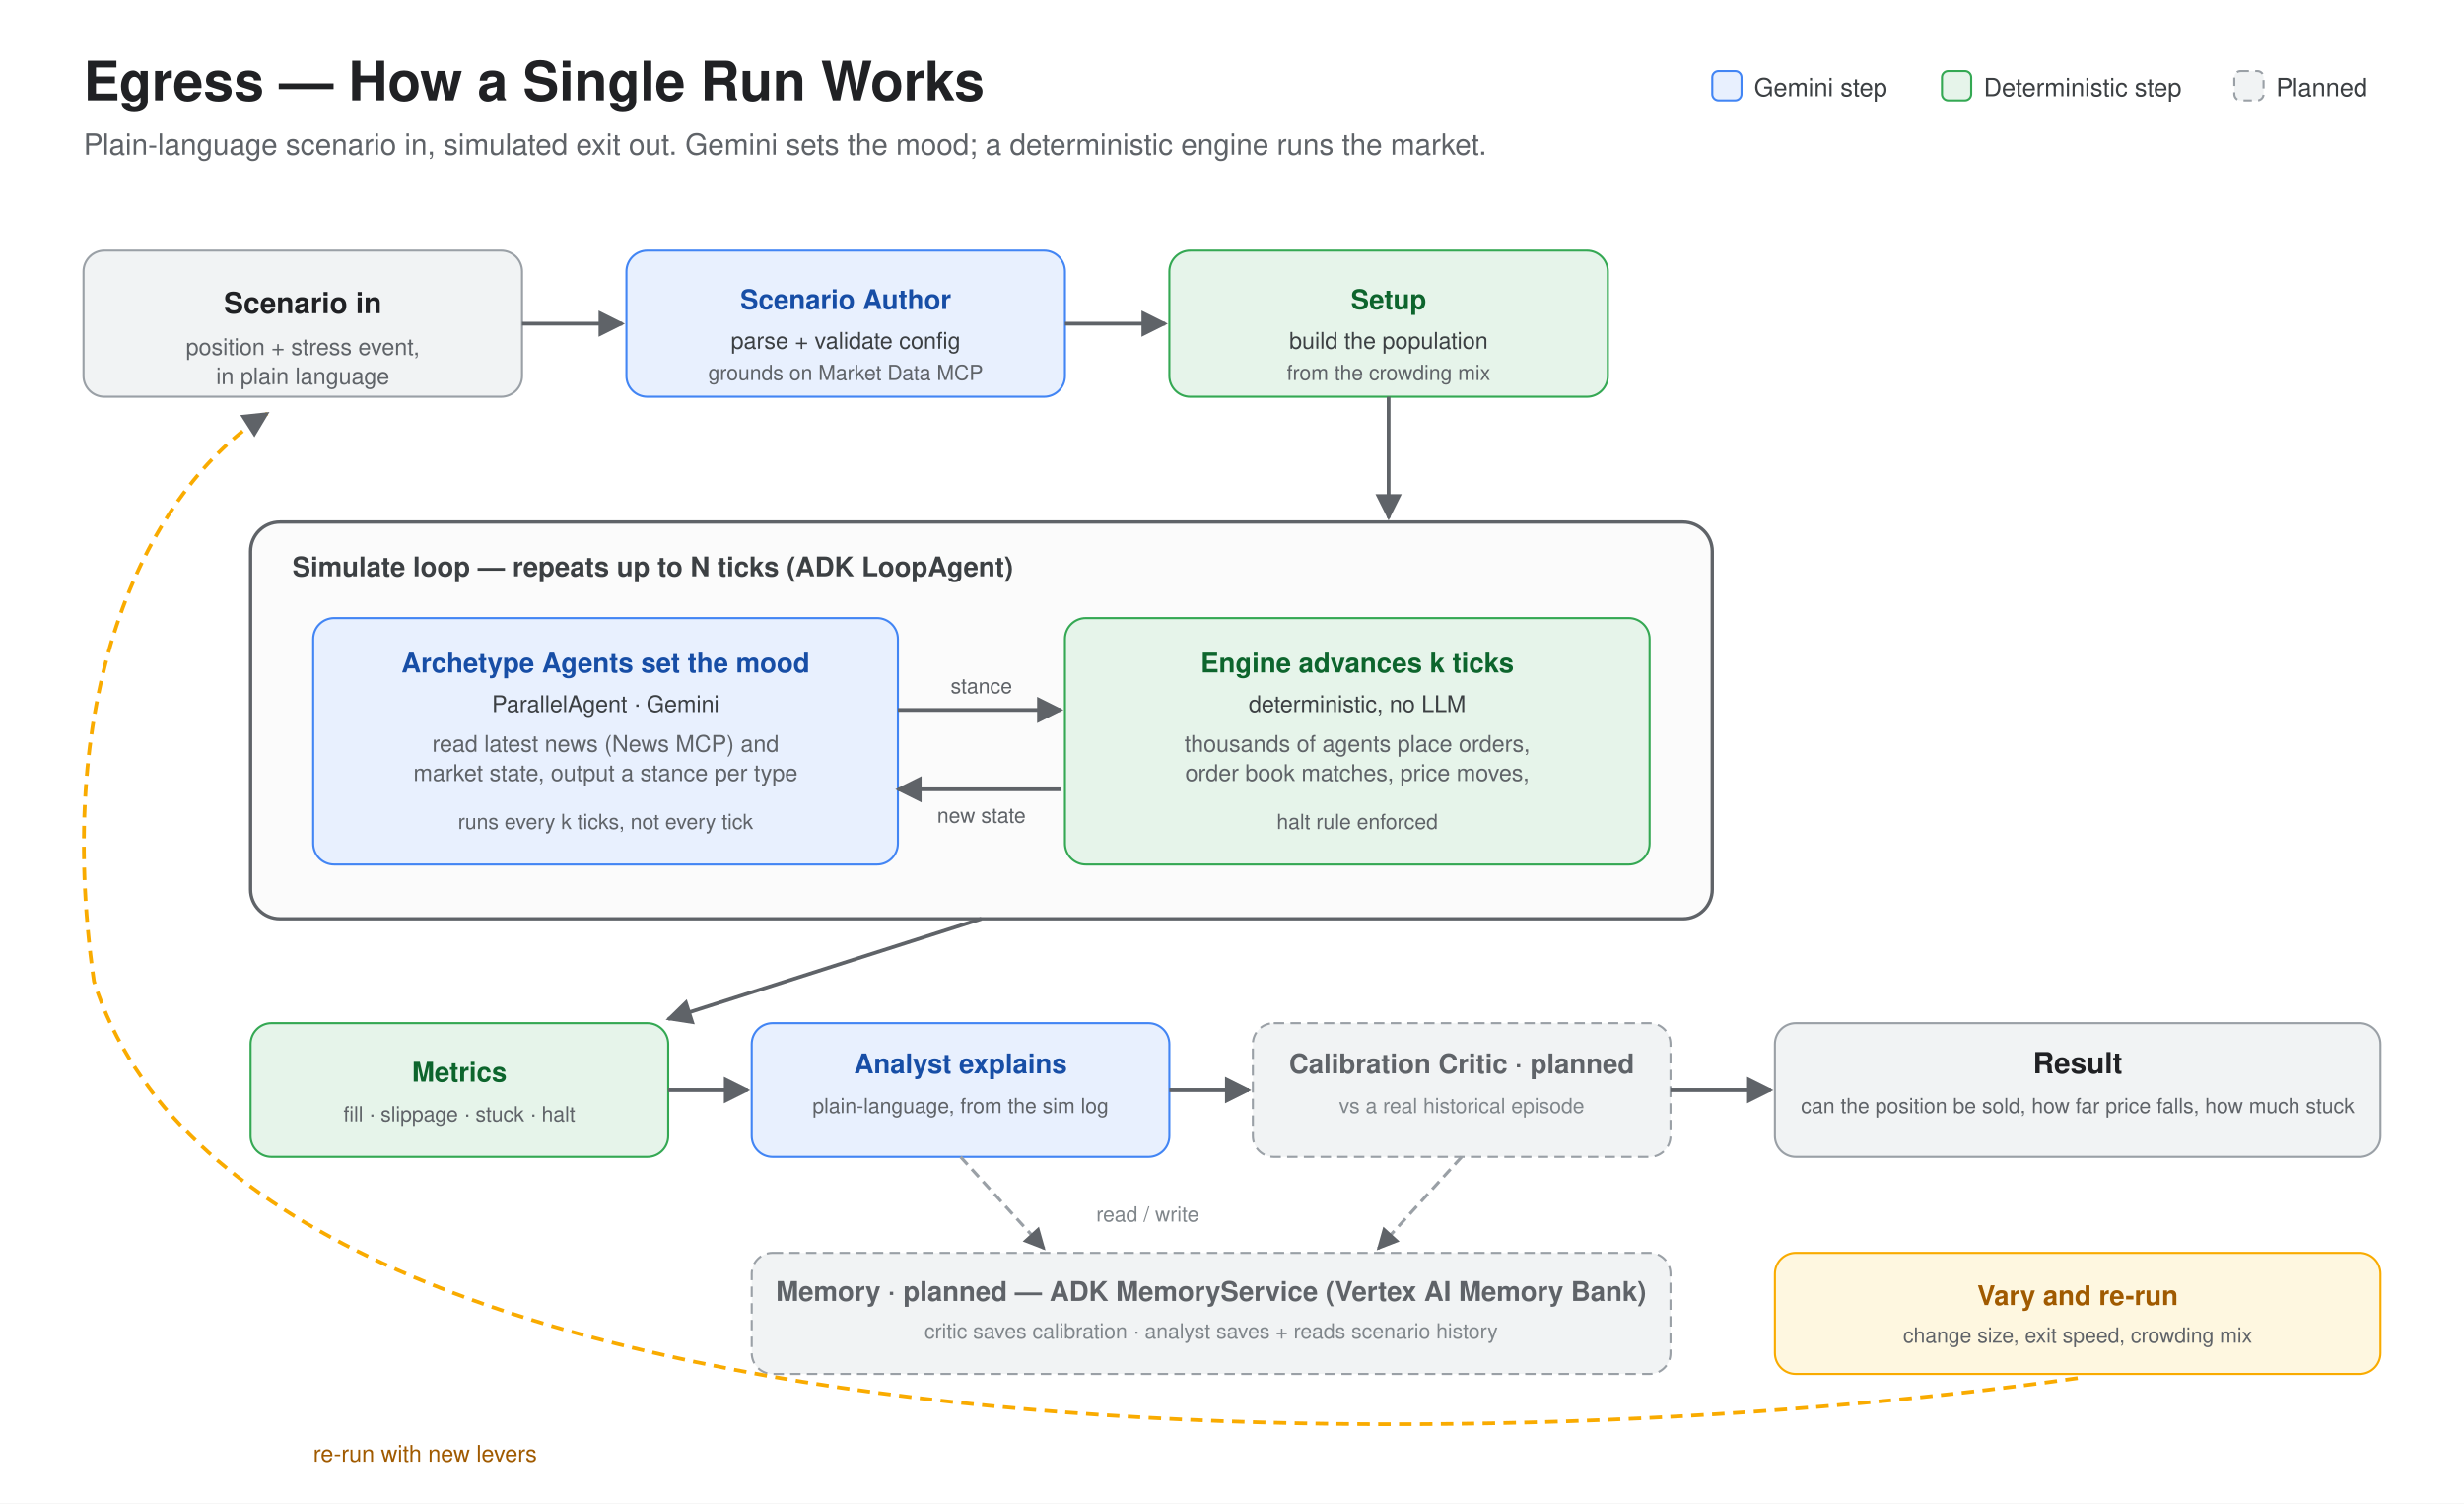
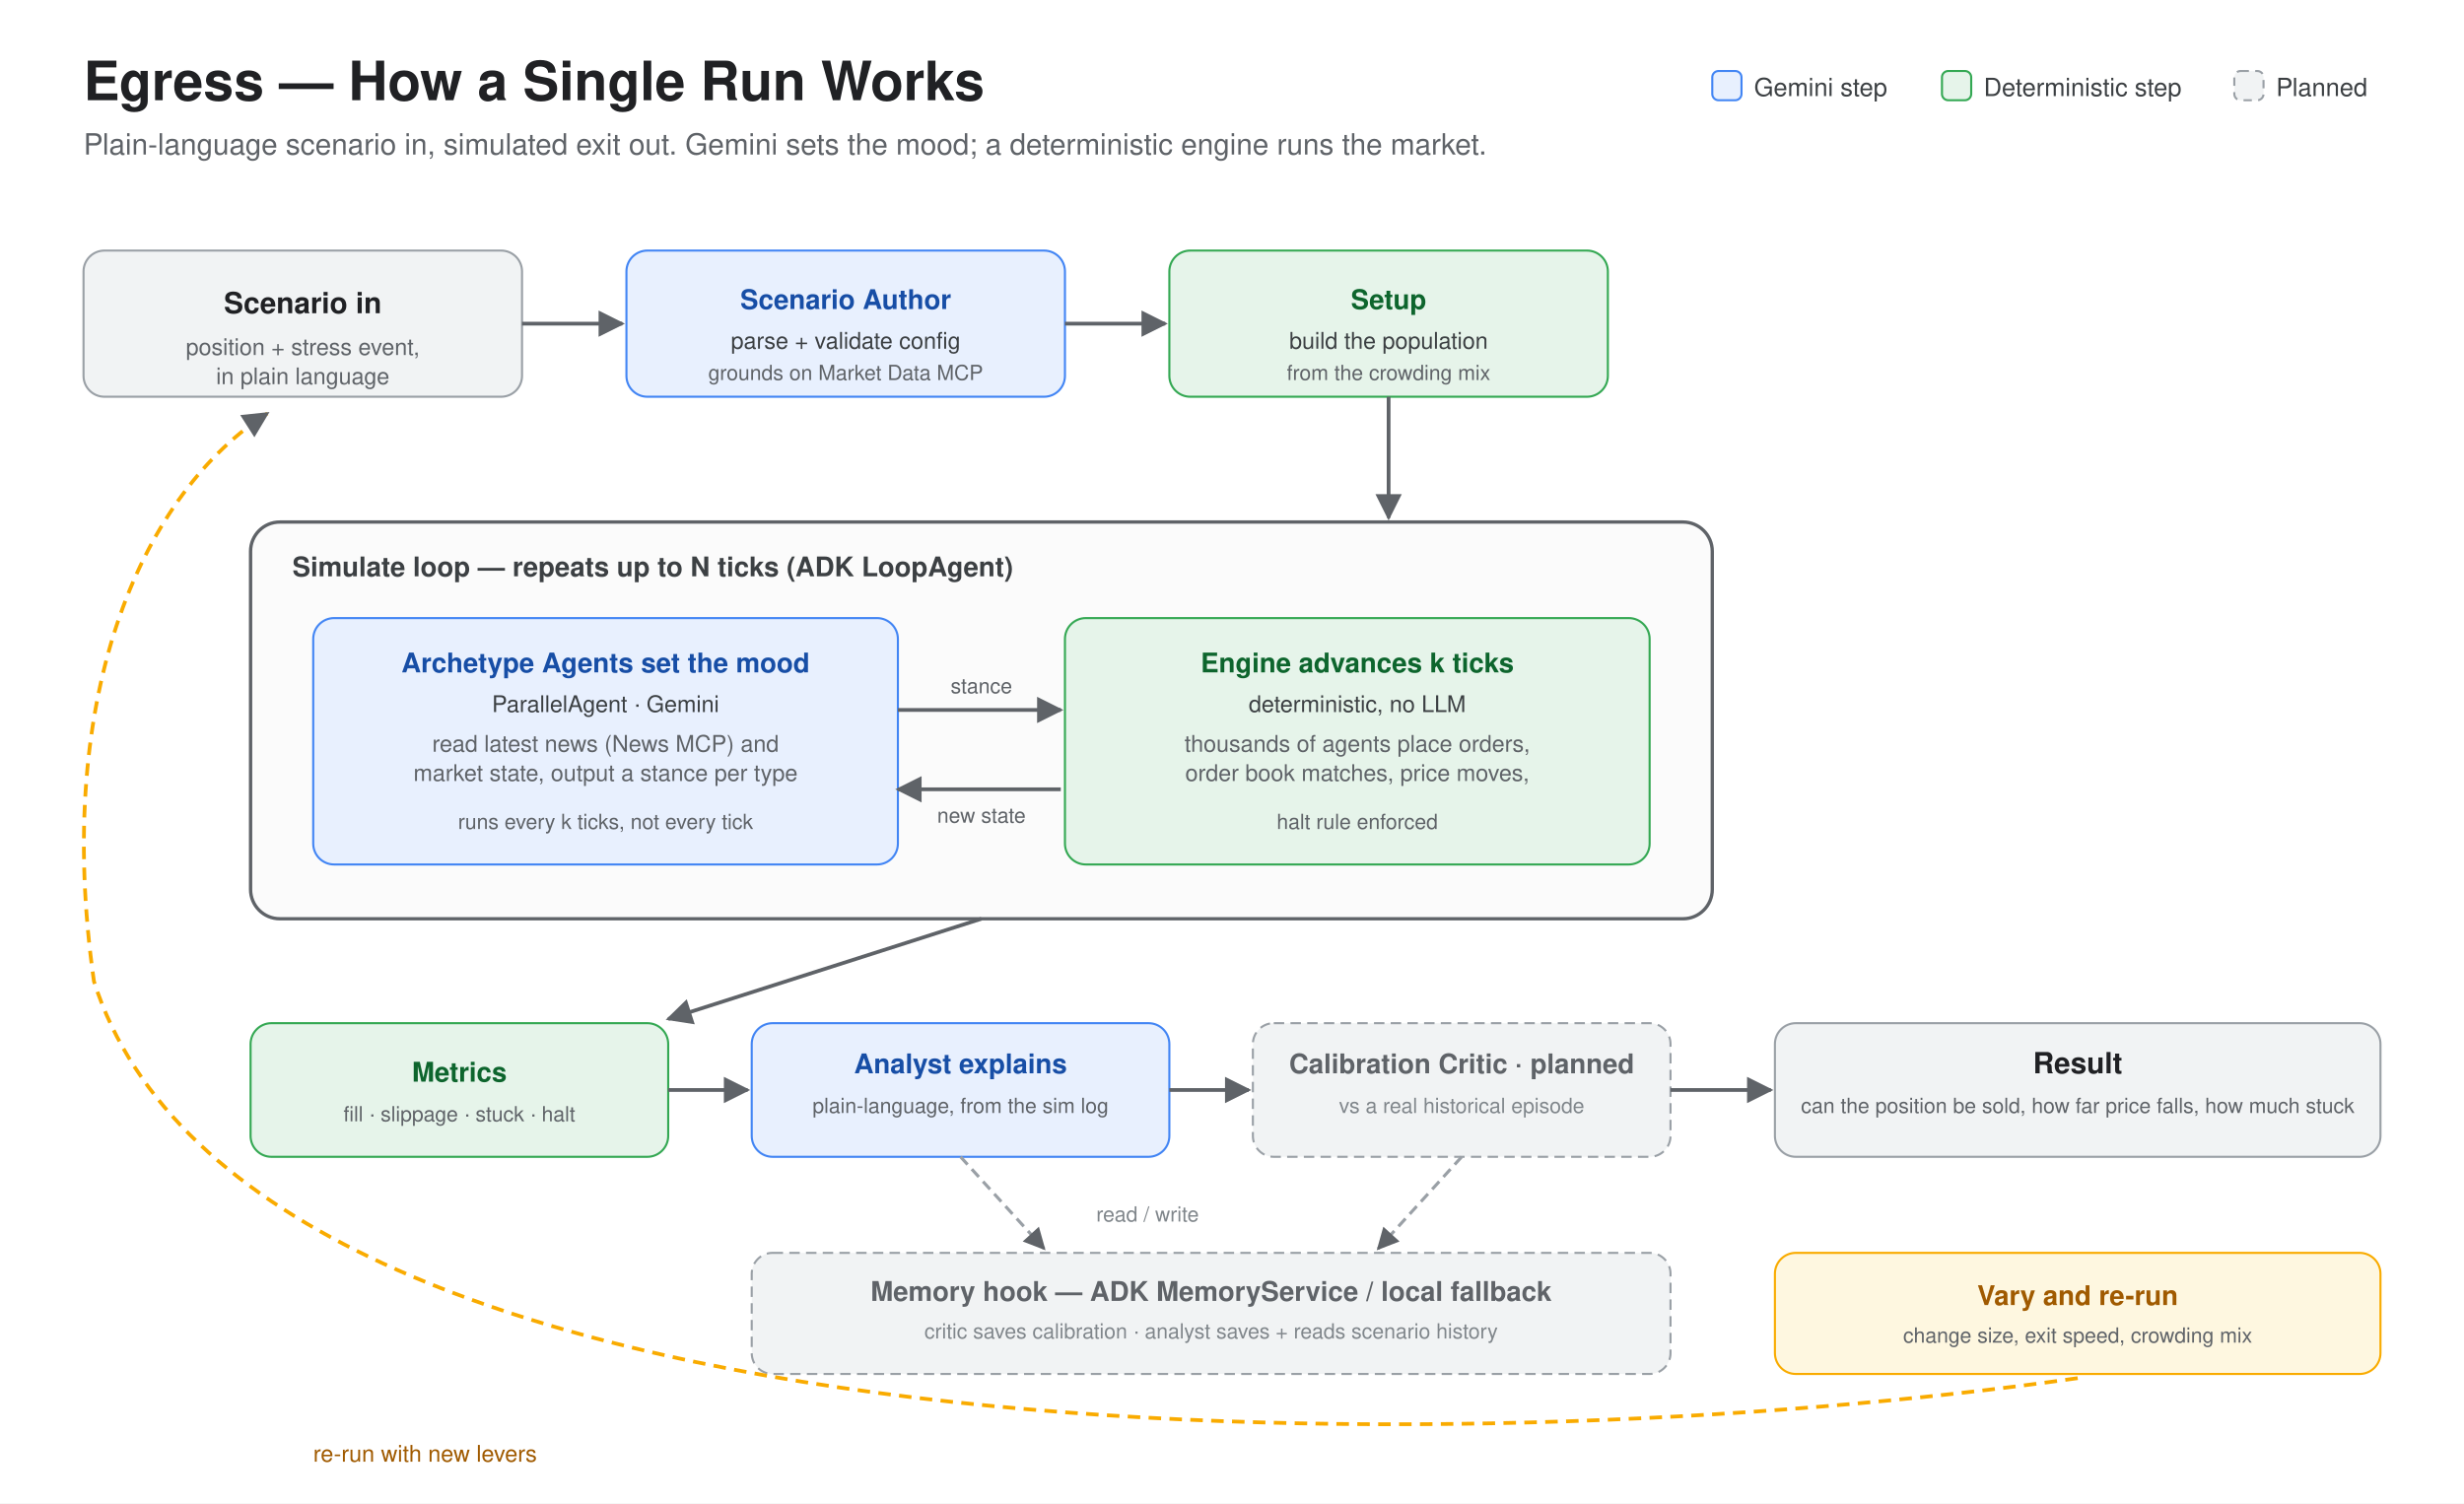
<svg xmlns="http://www.w3.org/2000/svg" viewBox="0 0 1180 720" font-family="Helvetica, Arial, sans-serif">
  <defs>
    <marker id="arrow2" viewBox="0 0 10 10" refX="9" refY="5" markerWidth="7" markerHeight="7" orient="auto-start-reverse">
      <path d="M 0 0 L 10 5 L 0 10 z" fill="#5f6368" />
    </marker>
  </defs>
  <rect x="0" y="0" width="1180" height="720" fill="#ffffff" />
  <text x="40" y="48" font-size="26" font-weight="700" fill="#202124">Egress — How a Single Run Works</text>
  <text x="40" y="74" font-size="14" fill="#5f6368">Plain-language scenario in, simulated exit out. Gemini sets the mood; a deterministic engine runs the market.</text>
  <g font-size="12" fill="#3c4043">
    <rect x="820" y="34" width="14" height="14" rx="3" fill="#E8F0FE" stroke="#4285F4" />
    <text x="840" y="46">Gemini step</text>
    <rect x="930" y="34" width="14" height="14" rx="3" fill="#E6F4EA" stroke="#34A853" />
    <text x="950" y="46">Deterministic step</text>
    <rect x="1070" y="34" width="14" height="14" rx="3" fill="#F1F3F4" stroke="#9aa0a6" stroke-dasharray="4 3" />
    <text x="1090" y="46">Planned</text>
  </g>
  <rect x="40" y="120" width="210" height="70" rx="10" fill="#F1F3F4" stroke="#9aa0a6" />
  <text x="145" y="150" font-size="14" font-weight="600" text-anchor="middle" fill="#202124">Scenario in</text>
  <text x="145" y="170" font-size="11" text-anchor="middle" fill="#5f6368">position + stress event,</text>
  <text x="145" y="184" font-size="11" text-anchor="middle" fill="#5f6368">in plain language</text>
  <rect x="300" y="120" width="210" height="70" rx="10" fill="#E8F0FE" stroke="#4285F4" />
  <text x="405" y="148" font-size="13" font-weight="600" text-anchor="middle" fill="#174ea6">Scenario Author</text>
  <text x="405" y="167" font-size="11" text-anchor="middle" fill="#3c4043">parse + validate config</text>
  <text x="405" y="182" font-size="10" text-anchor="middle" fill="#5f6368">grounds on Market Data MCP</text>
  <rect x="560" y="120" width="210" height="70" rx="10" fill="#E6F4EA" stroke="#34A853" />
  <text x="665" y="148" font-size="13" font-weight="600" text-anchor="middle" fill="#0d652d">Setup</text>
  <text x="665" y="167" font-size="11" text-anchor="middle" fill="#3c4043">build the population</text>
  <text x="665" y="182" font-size="10" text-anchor="middle" fill="#5f6368">from the crowding mix</text>
  <rect x="120" y="250" width="700" height="190" rx="14" fill="#FBFBFB" stroke="#5f6368" stroke-width="1.6" />
  <text x="140" y="276" font-size="13" font-weight="700" fill="#3c4043">Simulate loop — repeats up to N ticks (ADK LoopAgent)</text>
  <rect x="150" y="296" width="280" height="118" rx="10" fill="#E8F0FE" stroke="#4285F4" />
  <text x="290" y="322" font-size="13" font-weight="600" text-anchor="middle" fill="#174ea6">Archetype Agents set the mood</text>
  <text x="290" y="341" font-size="11" text-anchor="middle" fill="#3c4043">ParallelAgent · Gemini</text>
  <text x="290" y="360" font-size="11" text-anchor="middle" fill="#5f6368">read latest news (News MCP) and</text>
  <text x="290" y="374" font-size="11" text-anchor="middle" fill="#5f6368">market state, output a stance per type</text>
  <text x="290" y="397" font-size="10" text-anchor="middle" fill="#5f6368">runs every k ticks, not every tick</text>
  <rect x="510" y="296" width="280" height="118" rx="10" fill="#E6F4EA" stroke="#34A853" />
  <text x="650" y="322" font-size="13" font-weight="600" text-anchor="middle" fill="#0d652d">Engine advances k ticks</text>
  <text x="650" y="341" font-size="11" text-anchor="middle" fill="#3c4043">deterministic, no LLM</text>
  <text x="650" y="360" font-size="11" text-anchor="middle" fill="#5f6368">thousands of agents place orders,</text>
  <text x="650" y="374" font-size="11" text-anchor="middle" fill="#5f6368">order book matches, price moves,</text>
  <text x="650" y="397" font-size="10" text-anchor="middle" fill="#5f6368">halt rule enforced</text>
  <g stroke="#5f6368" stroke-width="1.8" fill="none">
    <line x1="430" y1="340" x2="508" y2="340" marker-end="url(#arrow2)" />
    <line x1="508" y1="378" x2="430" y2="378" marker-end="url(#arrow2)" />
  </g>
  <text x="470" y="332" font-size="10" text-anchor="middle" fill="#5f6368">stance</text>
  <text x="470" y="394" font-size="10" text-anchor="middle" fill="#5f6368">new state</text>
  <rect x="120" y="490" width="200" height="64" rx="10" fill="#E6F4EA" stroke="#34A853" />
  <text x="220" y="518" font-size="13" font-weight="600" text-anchor="middle" fill="#0d652d">Metrics</text>
  <text x="220" y="537" font-size="10" text-anchor="middle" fill="#5f6368">fill · slippage · stuck · halt</text>
  <rect x="360" y="490" width="200" height="64" rx="10" fill="#E8F0FE" stroke="#4285F4" />
  <text x="460" y="514" font-size="13" font-weight="600" text-anchor="middle" fill="#174ea6">Analyst explains</text>
  <text x="460" y="533" font-size="10" text-anchor="middle" fill="#5f6368">plain-language, from the sim log</text>
  <rect x="600" y="490" width="200" height="64" rx="10" fill="#F1F3F4" stroke="#9aa0a6" stroke-dasharray="5 3" />
  <text x="700" y="514" font-size="13" font-weight="600" text-anchor="middle" fill="#5f6368">Calibration Critic · planned</text>
  <text x="700" y="533" font-size="10" text-anchor="middle" fill="#80868b">vs a real historical episode</text>
  <rect x="850" y="490" width="290" height="64" rx="10" fill="#F1F3F4" stroke="#9aa0a6" />
  <text x="995" y="514" font-size="14" font-weight="600" text-anchor="middle" fill="#202124">Result</text>
  <text x="995" y="533" font-size="10" text-anchor="middle" fill="#5f6368">can the position be sold, how far price falls, how much stuck</text>
  <rect x="850" y="600" width="290" height="58" rx="10" fill="#FEF7E0" stroke="#F9AB00" />
  <text x="995" y="625" font-size="13" font-weight="600" text-anchor="middle" fill="#a05a00">Vary and re-run</text>
  <text x="995" y="643" font-size="10" text-anchor="middle" fill="#5f6368">change size, exit speed, crowding mix</text>
  <rect x="360" y="600" width="440" height="58" rx="10" fill="#F1F3F4" stroke="#9aa0a6" stroke-dasharray="5 3" />
-   <text x="580" y="623" font-size="13" font-weight="600" text-anchor="middle" fill="#5f6368">Memory · planned — ADK MemoryService (Vertex AI Memory Bank)</text>
+   <text x="580" y="623" font-size="13" font-weight="600" text-anchor="middle" fill="#5f6368">Memory hook — ADK MemoryService / local fallback</text>
  <text x="580" y="641" font-size="10" text-anchor="middle" fill="#80868b">critic saves calibration · analyst saves + reads scenario history</text>
  <g stroke="#9aa0a6" stroke-width="1.5" fill="none" stroke-dasharray="5 3">
    <line x1="460" y1="554" x2="500" y2="598" marker-end="url(#arrow2)" />
    <line x1="700" y1="554" x2="660" y2="598" marker-end="url(#arrow2)" />
  </g>
  <text x="525" y="585" font-size="10" fill="#80868b">read / write</text>
  <g stroke="#5f6368" stroke-width="1.8" fill="none">
    <line x1="250" y1="155" x2="298" y2="155" marker-end="url(#arrow2)" />
    <line x1="510" y1="155" x2="558" y2="155" marker-end="url(#arrow2)" />
    <line x1="665" y1="190" x2="665" y2="248" marker-end="url(#arrow2)" />
    <line x1="470" y1="440" x2="320" y2="488" marker-end="url(#arrow2)" />
    <line x1="320" y1="522" x2="358" y2="522" marker-end="url(#arrow2)" />
    <line x1="560" y1="522" x2="598" y2="522" marker-end="url(#arrow2)" />
    <line x1="800" y1="522" x2="848" y2="522" marker-end="url(#arrow2)" />
  </g>
  <g stroke="#f9ab00" stroke-width="1.8" fill="none" stroke-dasharray="6 4">
    <path d="M 995 660 C 700 702, 120 706, 45 470 C 25 330 70 235 128 198" marker-end="url(#arrow2)" />
  </g>
  <text x="150" y="700" font-size="11" fill="#a05a00">re-run with new levers</text>
</svg>
